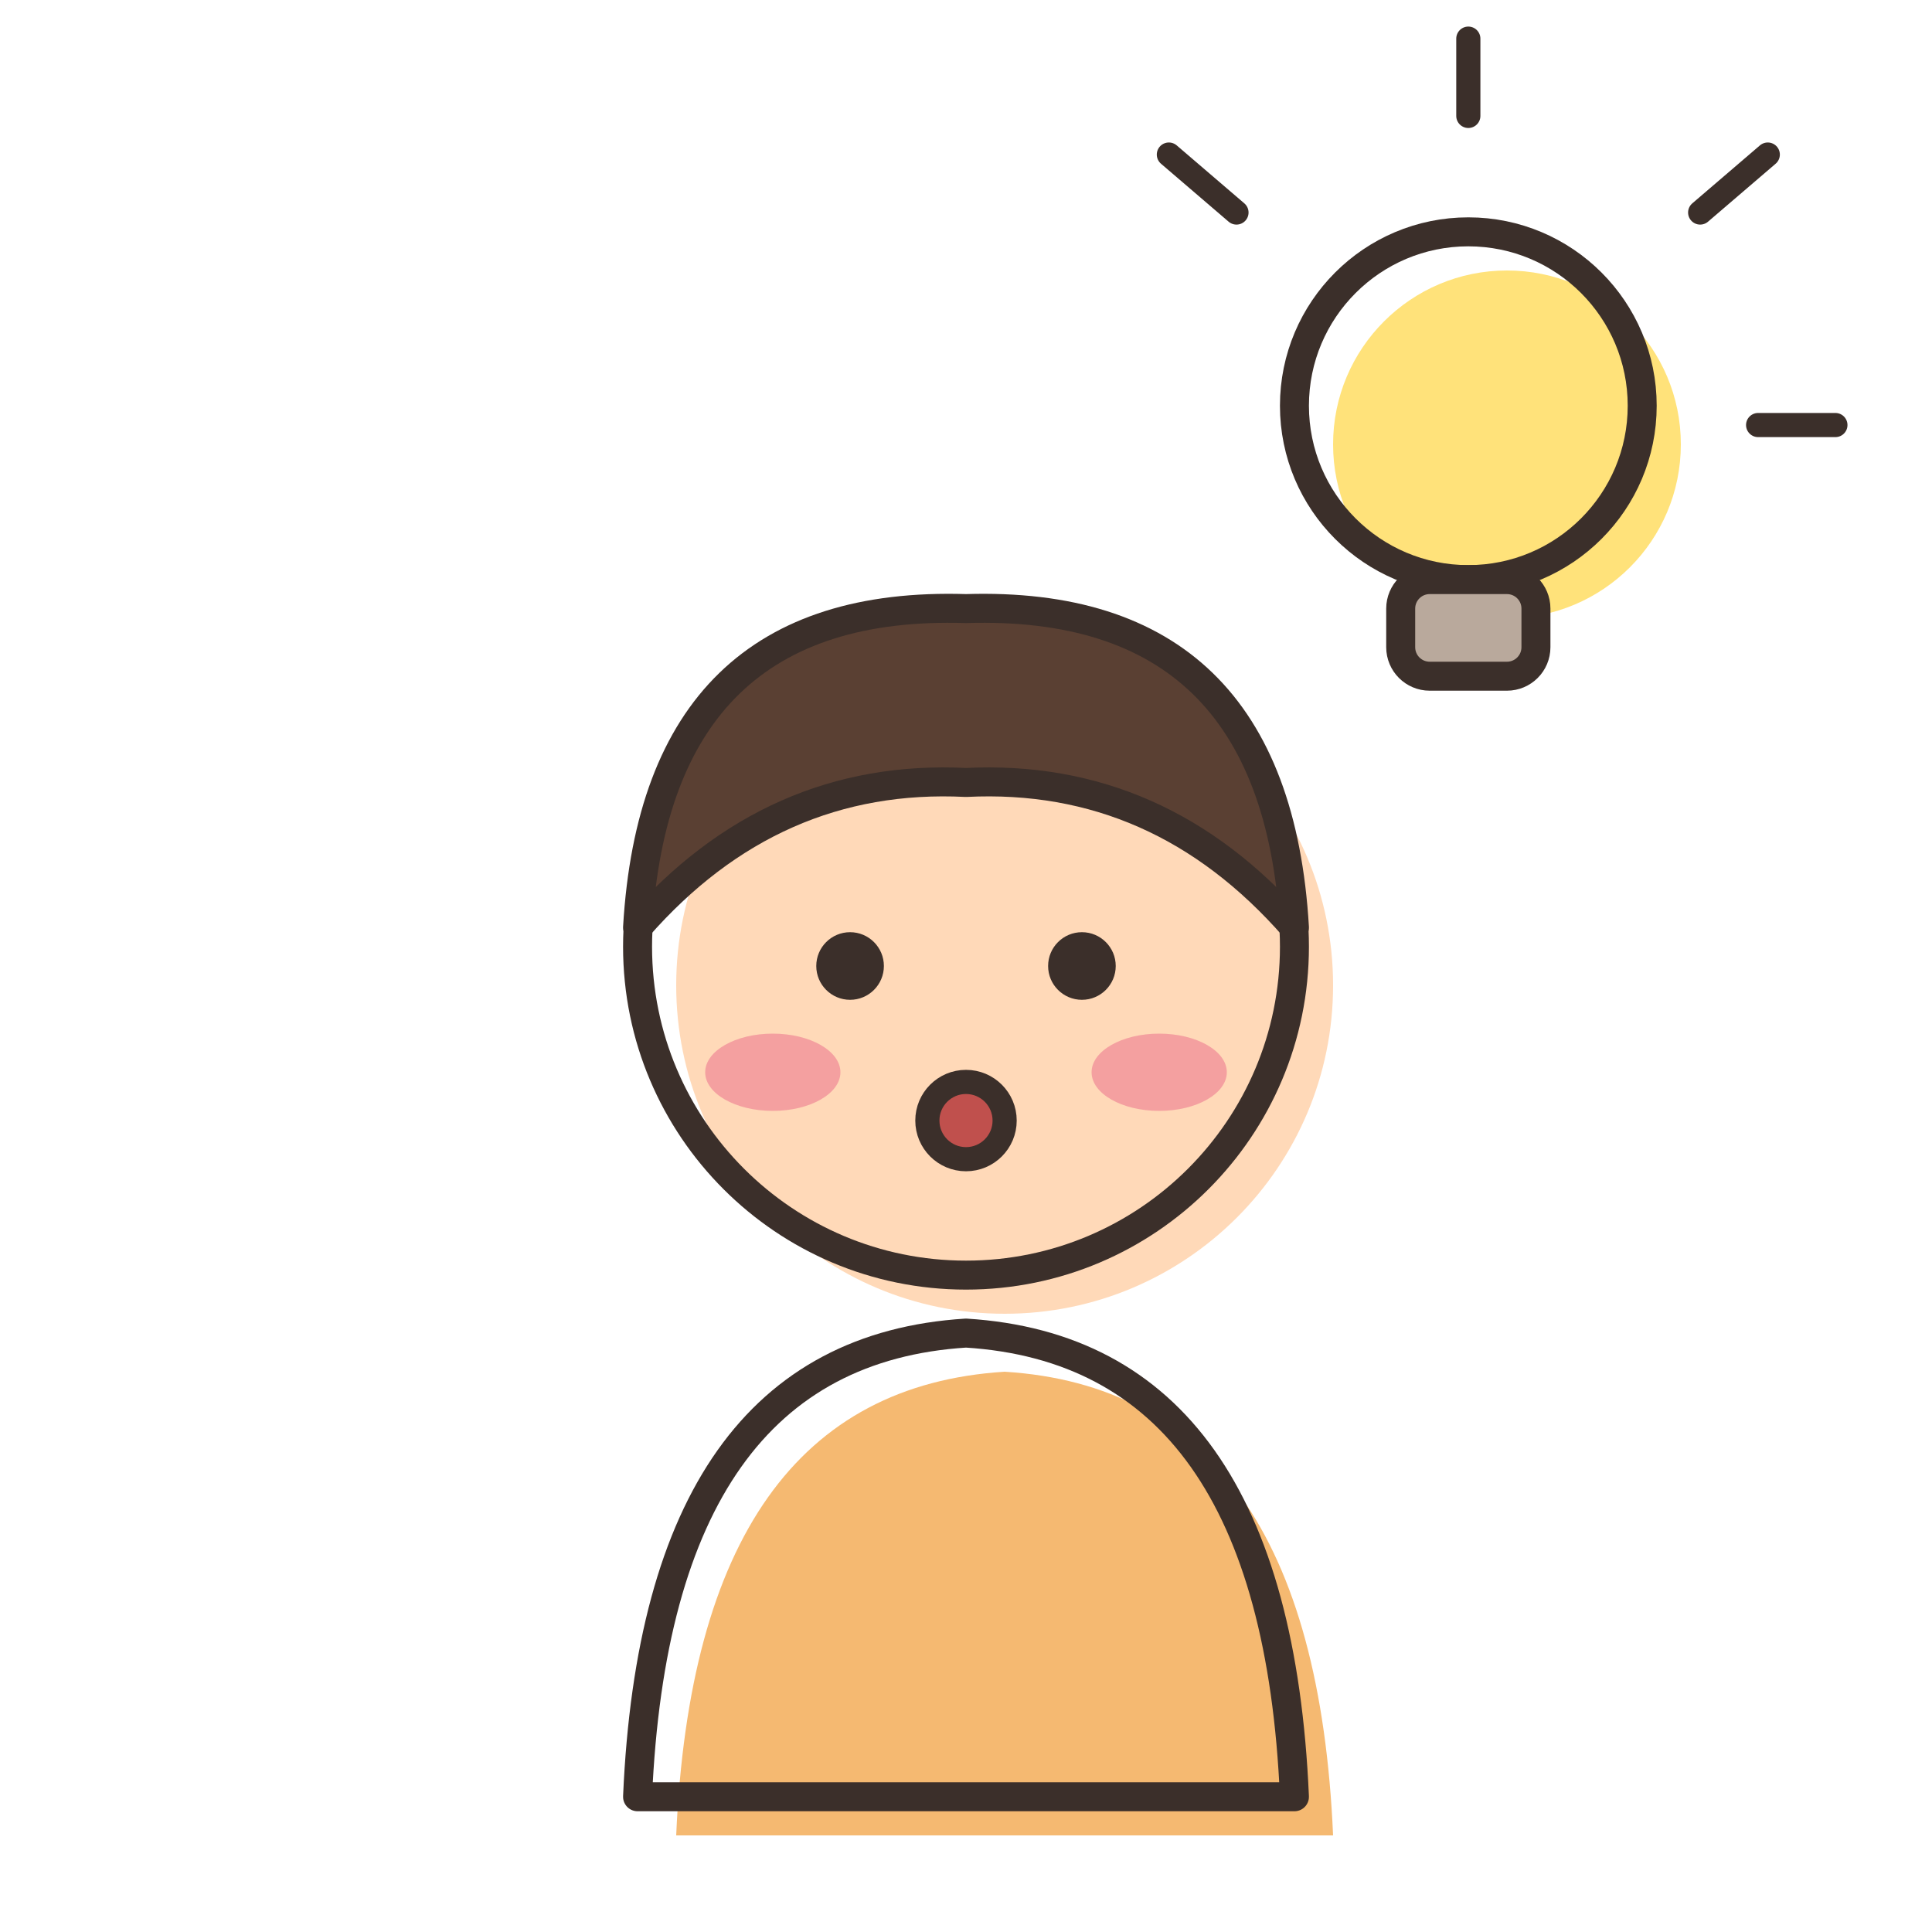
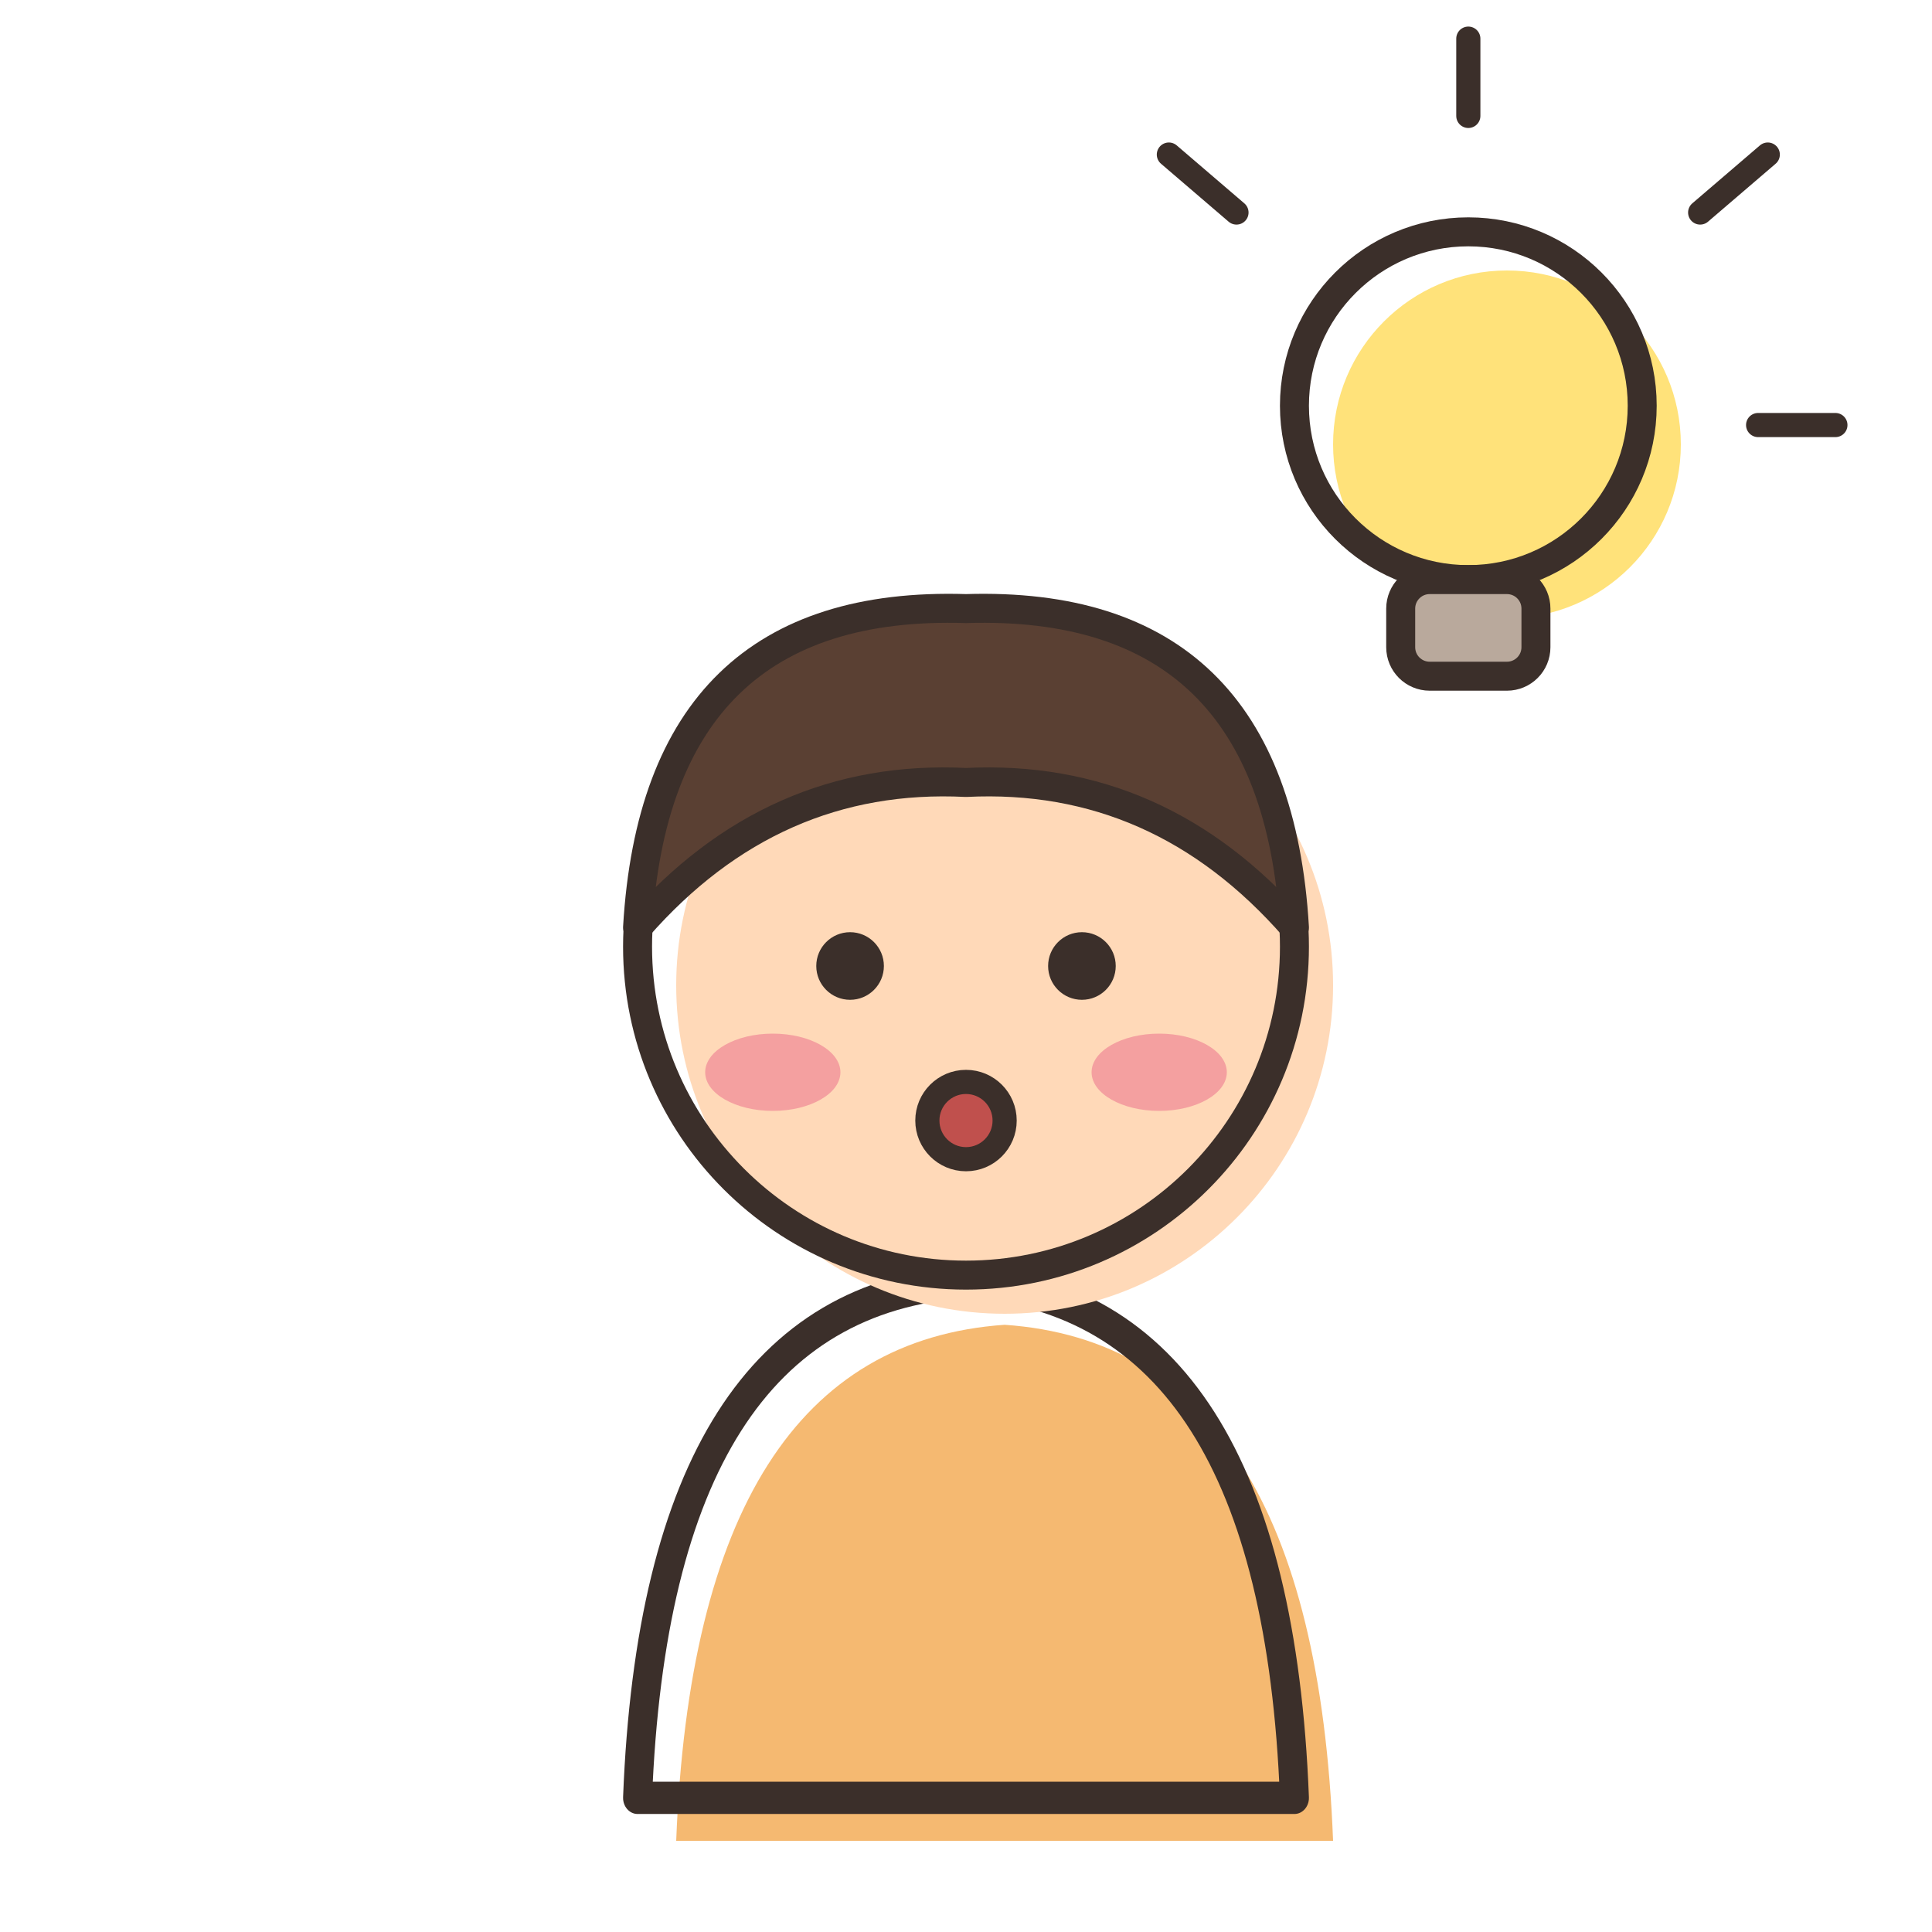
<svg xmlns="http://www.w3.org/2000/svg" viewBox="0 0 200 200" width="1000" height="1000">
  <g stroke="#3b2f2a" stroke-width="3" stroke-linecap="round" stroke-linejoin="round">
-     <g transform="translate(4 4)">
-       <path d="M66 186 Q68 140 100 138 Q132 140 134 186Z" fill="#f5b971" stroke="none" />
+     <g transform="translate(0 185.0) scale(1 1.113) translate(0 -185.0)">
+       <g transform="translate(4 4)">
+         <path d="M66 186 Q68 140 100 138 Q132 140 134 186Z" fill="#f5b971" stroke="none" />
+       </g>
+       <path d="M66 186 Q68 140 100 138 Q132 140 134 186Z" fill="none" />
    </g>
-     <path d="M66 186 Q68 140 100 138 Q132 140 134 186Z" fill="none" />
    <g transform="translate(4 4)">
      <circle cx="100" cy="98" r="34" fill="#ffd9b8" stroke="none" />
    </g>
    <circle cx="100" cy="98" r="34" fill="none" />
    <path d="M66 96 Q68 62 100 63 Q132 62 134 96 Q120 80 100 81 Q80 80 66 96Z" fill="#5a4033" />
    <circle cx="88" cy="100" r="3.5" fill="#3b2f2a" stroke="none" />
    <circle cx="112" cy="100" r="3.5" fill="#3b2f2a" stroke="none" />
    <ellipse cx="80" cy="111" rx="7" ry="4" fill="#f4a0a0" stroke="none" />
    <ellipse cx="120" cy="111" rx="7" ry="4" fill="#f4a0a0" stroke="none" />
    <circle cx="100" cy="116" r="4" fill="#c0504d" stroke-width="2.5" />
    <g transform="translate(4 4)">
      <circle cx="152" cy="42" r="18" fill="#ffe27a" stroke="none" />
    </g>
    <circle cx="152" cy="42" r="18" fill="none" />
    <rect x="145" y="60" width="14" height="10" rx="3" fill="#b9a99c" />
    <path d="M152 12 L152 4 M176 22 L183 16 M128 22 L121 16 M182 44 L190 44" stroke-width="2.5" fill="none" />
  </g>
</svg>
